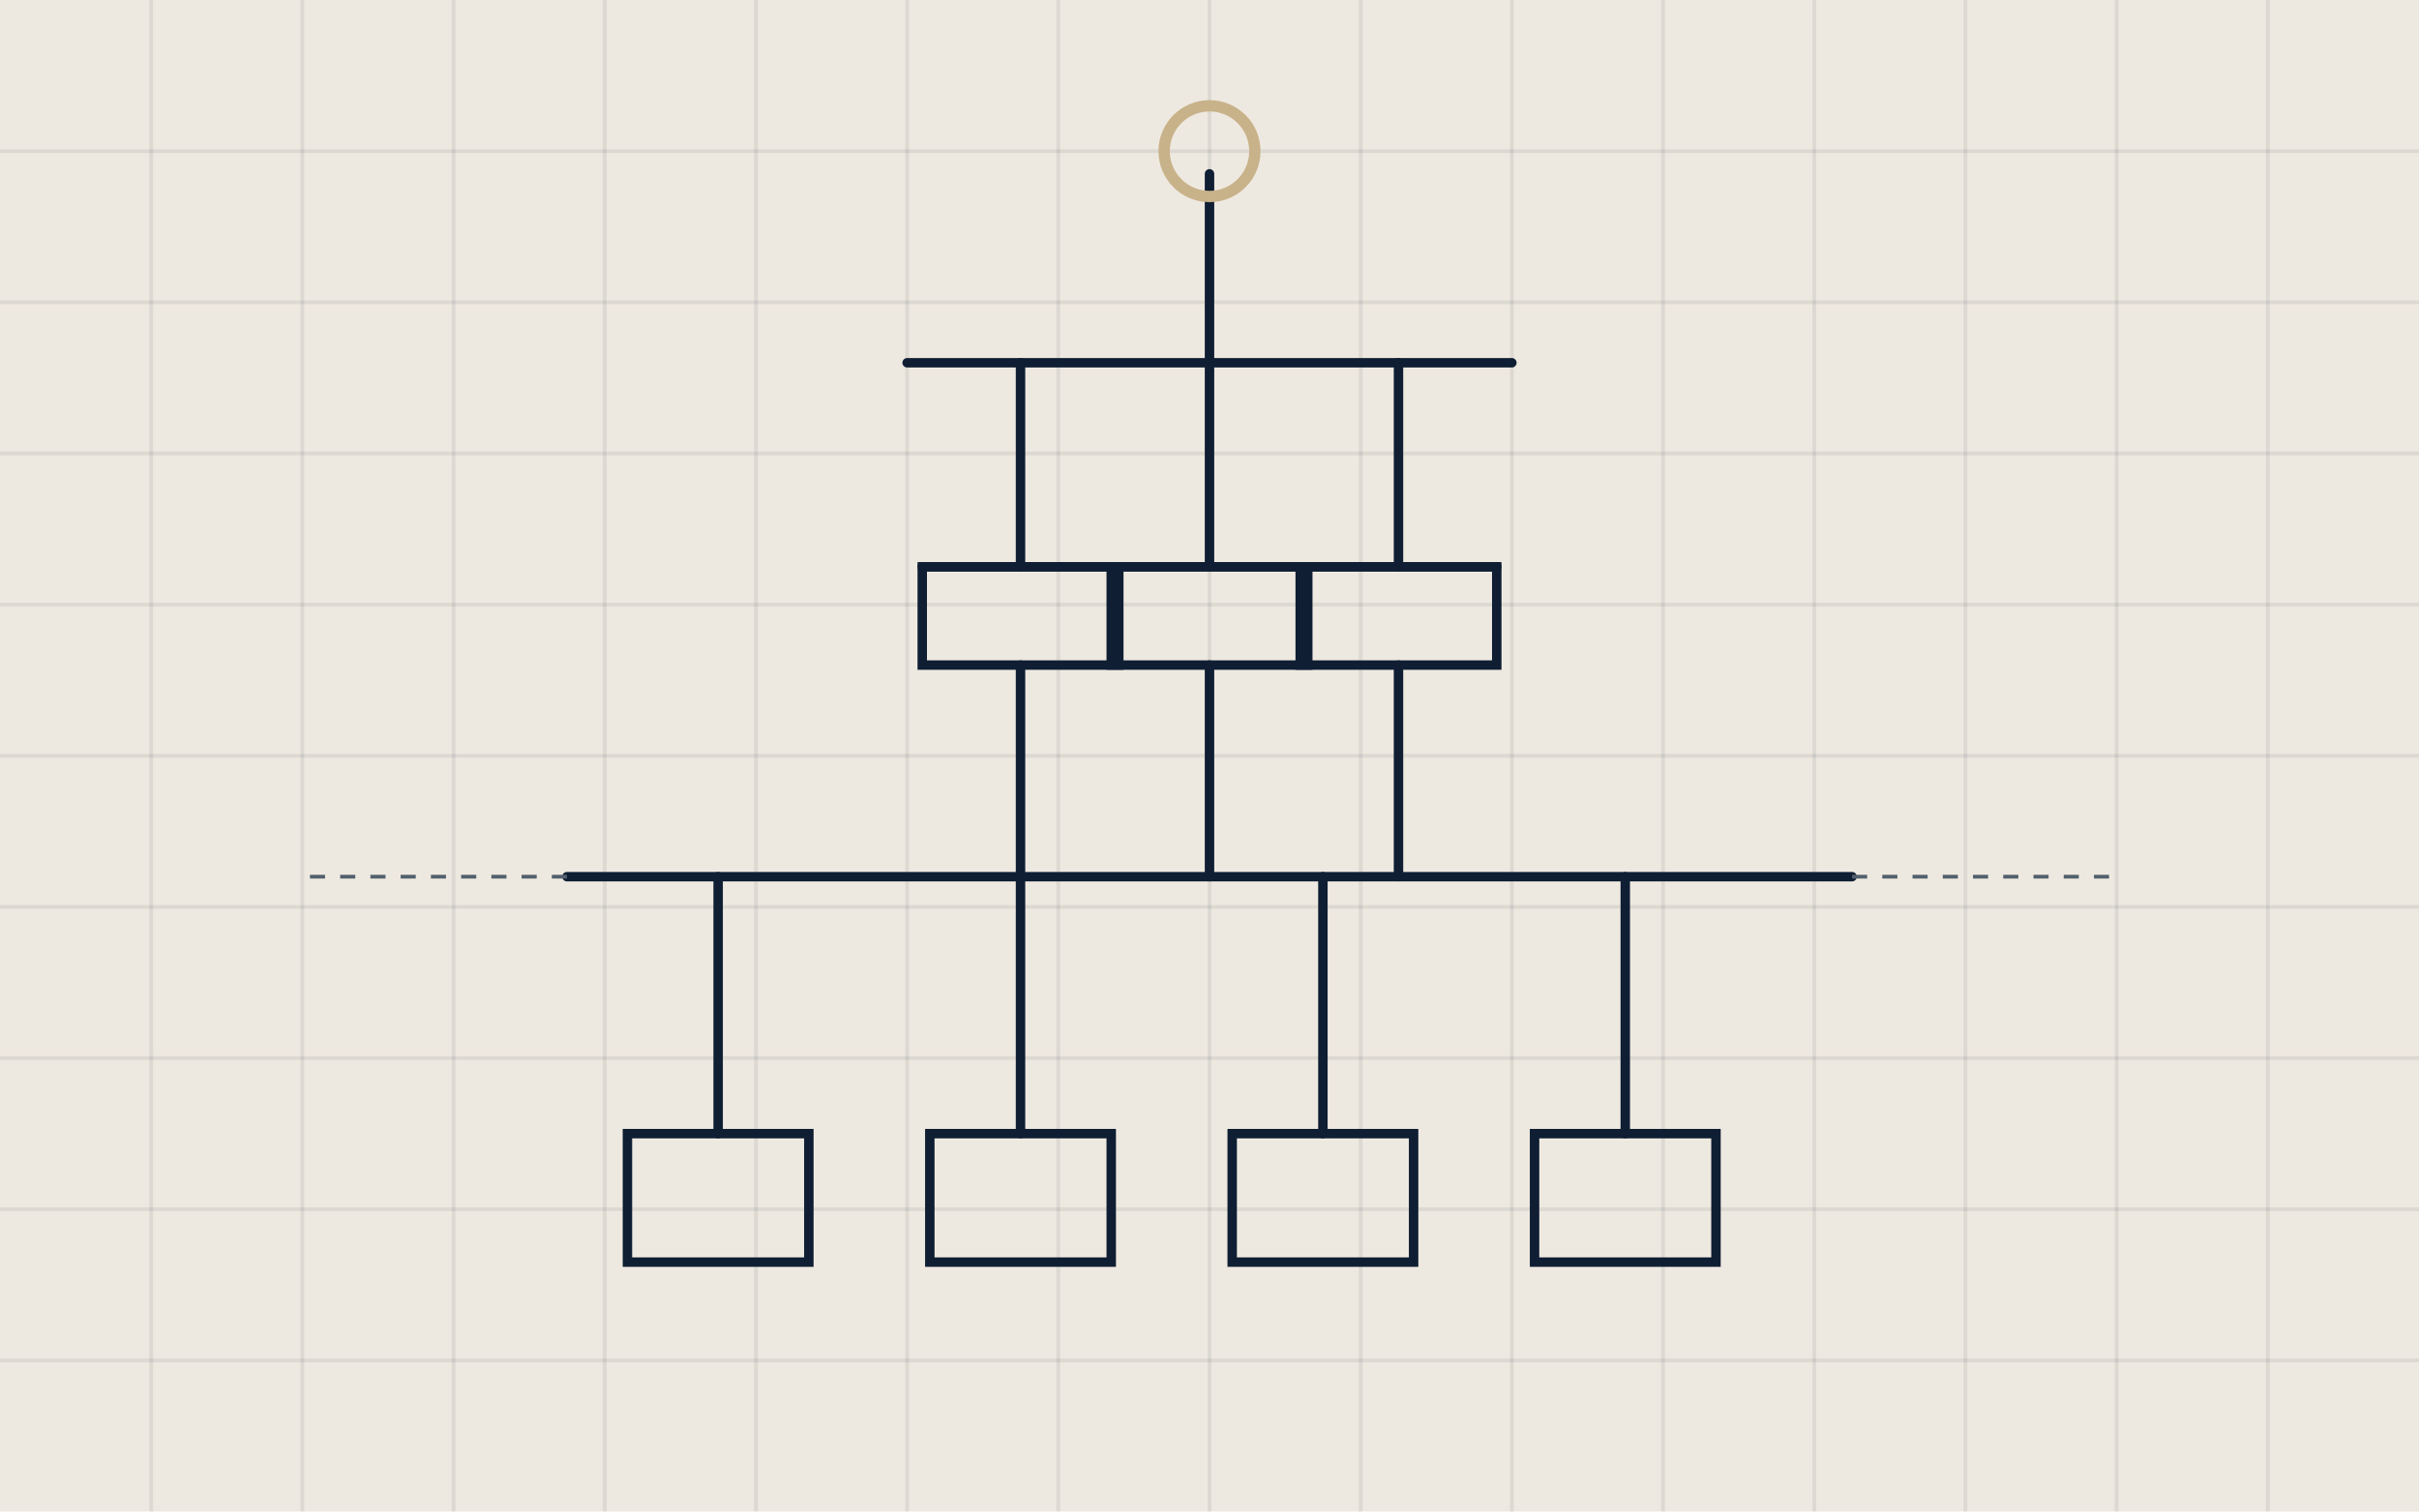
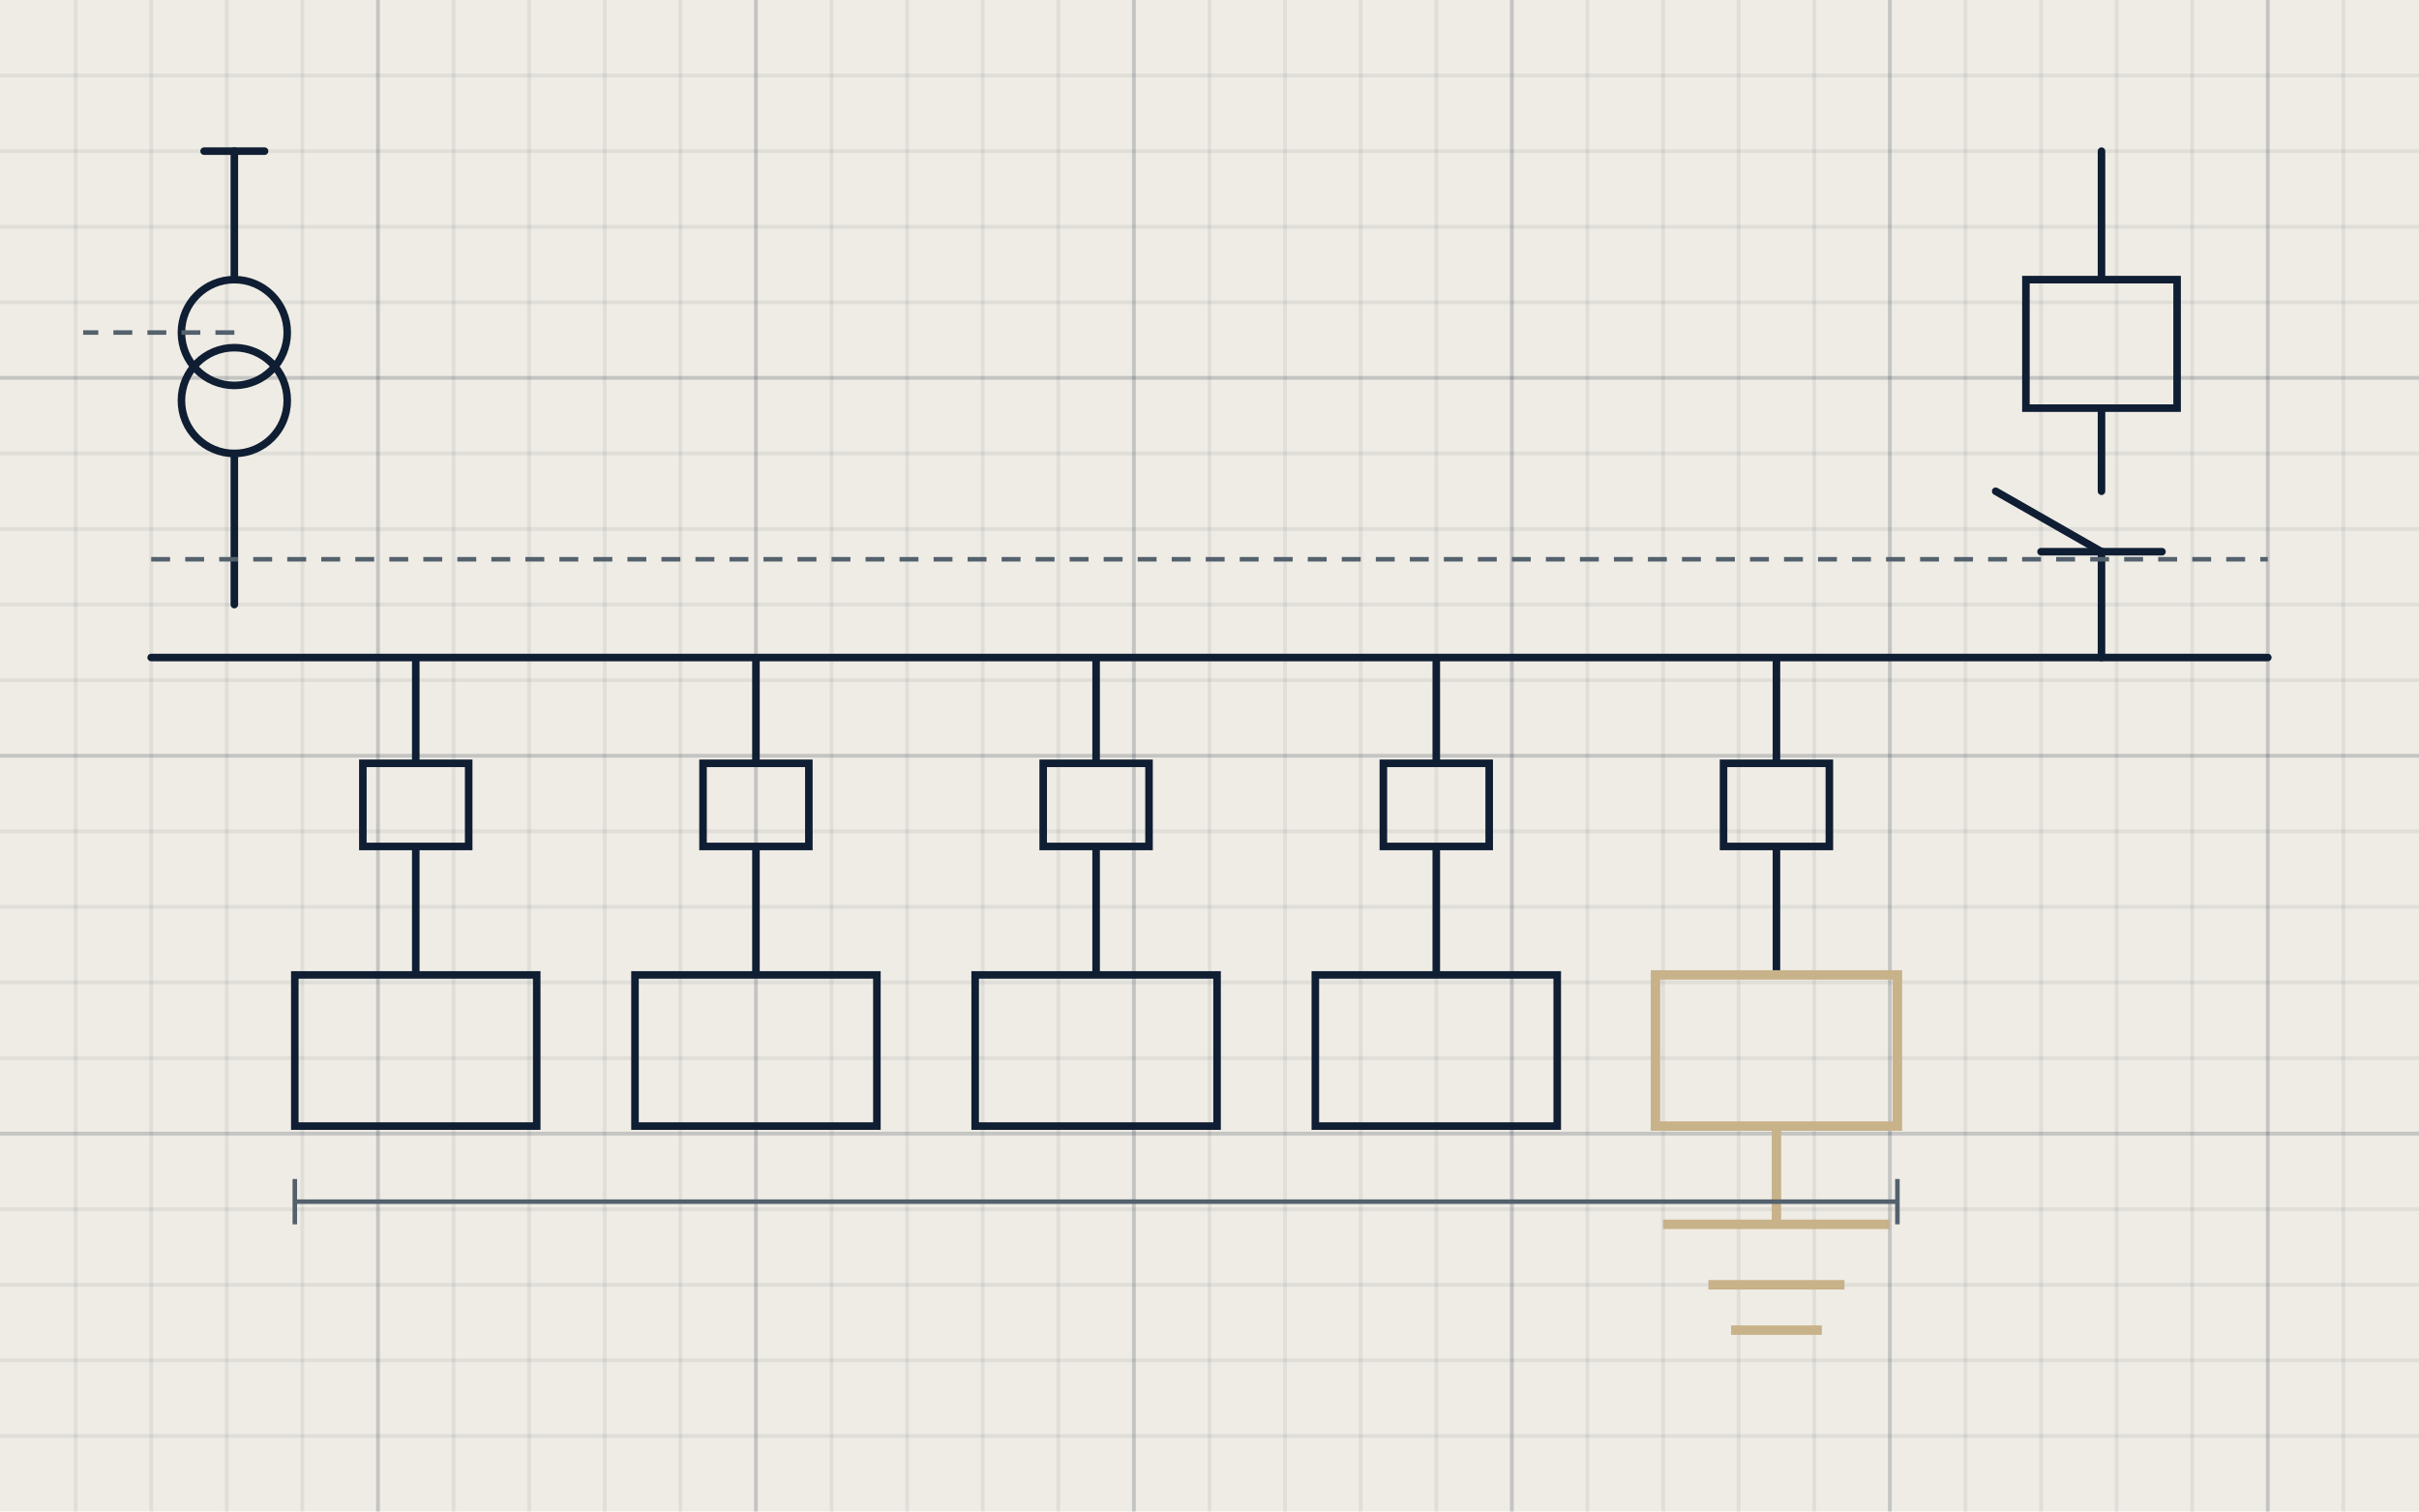
<svg xmlns="http://www.w3.org/2000/svg" width="640" height="400" viewBox="0 0 640 400" role="img" aria-labelledby="t">
-   <rect width="640" height="400" fill="#eee9e0" />
-   <g fill="none" stroke="#0f1e33" stroke-opacity=".08" stroke-width="1">
+   <rect width="640" height="400" fill="#efece5" />
+   <g fill="none" stroke="#0f1e33" stroke-opacity=".07" stroke-width="1">
+     <path d="M20 0V400" />
    <path d="M40 0V400" />
+     <path d="M60 0V400" />
    <path d="M80 0V400" />
+     <path d="M100 0V400" />
    <path d="M120 0V400" />
+     <path d="M140 0V400" />
    <path d="M160 0V400" />
+     <path d="M180 0V400" />
    <path d="M200 0V400" />
+     <path d="M220 0V400" />
    <path d="M240 0V400" />
+     <path d="M260 0V400" />
    <path d="M280 0V400" />
+     <path d="M300 0V400" />
    <path d="M320 0V400" />
+     <path d="M340 0V400" />
    <path d="M360 0V400" />
+     <path d="M380 0V400" />
    <path d="M400 0V400" />
+     <path d="M420 0V400" />
    <path d="M440 0V400" />
+     <path d="M460 0V400" />
    <path d="M480 0V400" />
+     <path d="M500 0V400" />
    <path d="M520 0V400" />
+     <path d="M540 0V400" />
    <path d="M560 0V400" />
+     <path d="M580 0V400" />
    <path d="M600 0V400" />
+     <path d="M620 0V400" />
+     <path d="M0 20H640" />
    <path d="M0 40H640" />
+     <path d="M0 60H640" />
    <path d="M0 80H640" />
+     <path d="M0 100H640" />
    <path d="M0 120H640" />
+     <path d="M0 140H640" />
    <path d="M0 160H640" />
+     <path d="M0 180H640" />
    <path d="M0 200H640" />
+     <path d="M0 220H640" />
    <path d="M0 240H640" />
+     <path d="M0 260H640" />
    <path d="M0 280H640" />
+     <path d="M0 300H640" />
    <path d="M0 320H640" />
+     <path d="M0 340H640" />
    <path d="M0 360H640" />
+     <path d="M0 380H640" />
  </g>
-   <g fill="none" stroke="#0f1e33" stroke-width="2.5" stroke-linecap="round">
-     <path d="M320 46V96" />
-     <path d="M240 96H400" />
-     <path d="M270 96V150" />
-     <path d="M320 96V150" />
-     <path d="M370 96V150" />
-     <path d="M244 150h52M294 150h52M344 150h52" />
-     <path d="M270 176V232" />
-     <path d="M320 176V232" />
-     <path d="M370 176V232" />
-     <path d="M150 232H490" />
-     <path d="M190 232V300" />
-     <path d="M270 232V300" />
-     <path d="M350 232V300" />
-     <path d="M430 232V300" />
+   <g fill="none" stroke="#0f1e33" stroke-opacity=".13" stroke-width="1">
+     <path d="M100 0V400" />
+     <path d="M200 0V400" />
+     <path d="M300 0V400" />
+     <path d="M400 0V400" />
+     <path d="M500 0V400" />
+     <path d="M600 0V400" />
+     <path d="M0 100H640" />
+     <path d="M0 200H640" />
+     <path d="M0 300H640" />
  </g>
-   <g fill="none" stroke="#0f1e33" stroke-width="2.5">
-     <rect x="244" y="150" width="52" height="26" />
-     <rect x="294" y="150" width="52" height="26" />
-     <rect x="344" y="150" width="52" height="26" />
-     <rect x="166" y="300" width="48" height="34" />
-     <rect x="246" y="300" width="48" height="34" />
-     <rect x="326" y="300" width="48" height="34" />
-     <rect x="406" y="300" width="48" height="34" />
+   <g fill="none" stroke="#0f1e33" stroke-width="2" stroke-linecap="round">
+     <path d="M62 40v34" />
+     <path d="M54 40h16" />
+     <circle cx="62" cy="88" r="14" />
+     <circle cx="62" cy="106" r="14" />
+     <path d="M62 120v40" />
+     <path d="M40 174h560" />
+     <path d="M556 40v34" />
+     <rect x="536" y="74" width="40" height="34" />
+     <path d="M556 108v22" />
+     <path d="M540 146h32" />
+     <path d="M556 146v28" />
+     <path d="M528 130l28 16" />
  </g>
-   <circle cx="320" cy="40" r="12" fill="none" stroke="#c8b28a" stroke-width="3" />
-   <g stroke="#53616d" stroke-width="1" stroke-dasharray="4 4">
-     <path d="M150 232H80" />
-     <path d="M490 232H560" />
+   <g fill="none" stroke="#0f1e33" stroke-width="2">
+     <path d="M110 174v28" />
+     <path d="M200 174v28" />
+     <path d="M290 174v28" />
+     <path d="M380 174v28" />
+     <path d="M470 174v28" />
+     <rect x="96" y="202" width="28" height="22" />
+     <rect x="186" y="202" width="28" height="22" />
+     <rect x="276" y="202" width="28" height="22" />
+     <rect x="366" y="202" width="28" height="22" />
+     <rect x="456" y="202" width="28" height="22" />
+     <path d="M110 224v34" />
+     <path d="M200 224v34" />
+     <path d="M290 224v34" />
+     <path d="M380 224v34" />
+     <path d="M470 224v34" />
+     <rect x="78" y="258" width="64" height="40" />
+     <rect x="168" y="258" width="64" height="40" />
+     <rect x="258" y="258" width="64" height="40" />
+     <rect x="348" y="258" width="64" height="40" />
+   </g>
+   <g fill="none" stroke="#c8b28a" stroke-width="2.5">
+     <rect x="438" y="258" width="64" height="40" />
+     <path d="M470 298v26" />
+     <path d="M440 324h60" />
+     <path d="M452 340h36M458 352h24" />
+   </g>
+   <g fill="none" stroke="#53616d" stroke-width="1.2" stroke-dasharray="5 4">
+     <path d="M40 148h560" />
+     <path d="M62 88h-40" />
+   </g>
+   <g fill="none" stroke="#53616d" stroke-width="1.2">
+     <path d="M78 318h424" />
+     <path d="M78 312v12M502 312v12" />
  </g>
</svg>
